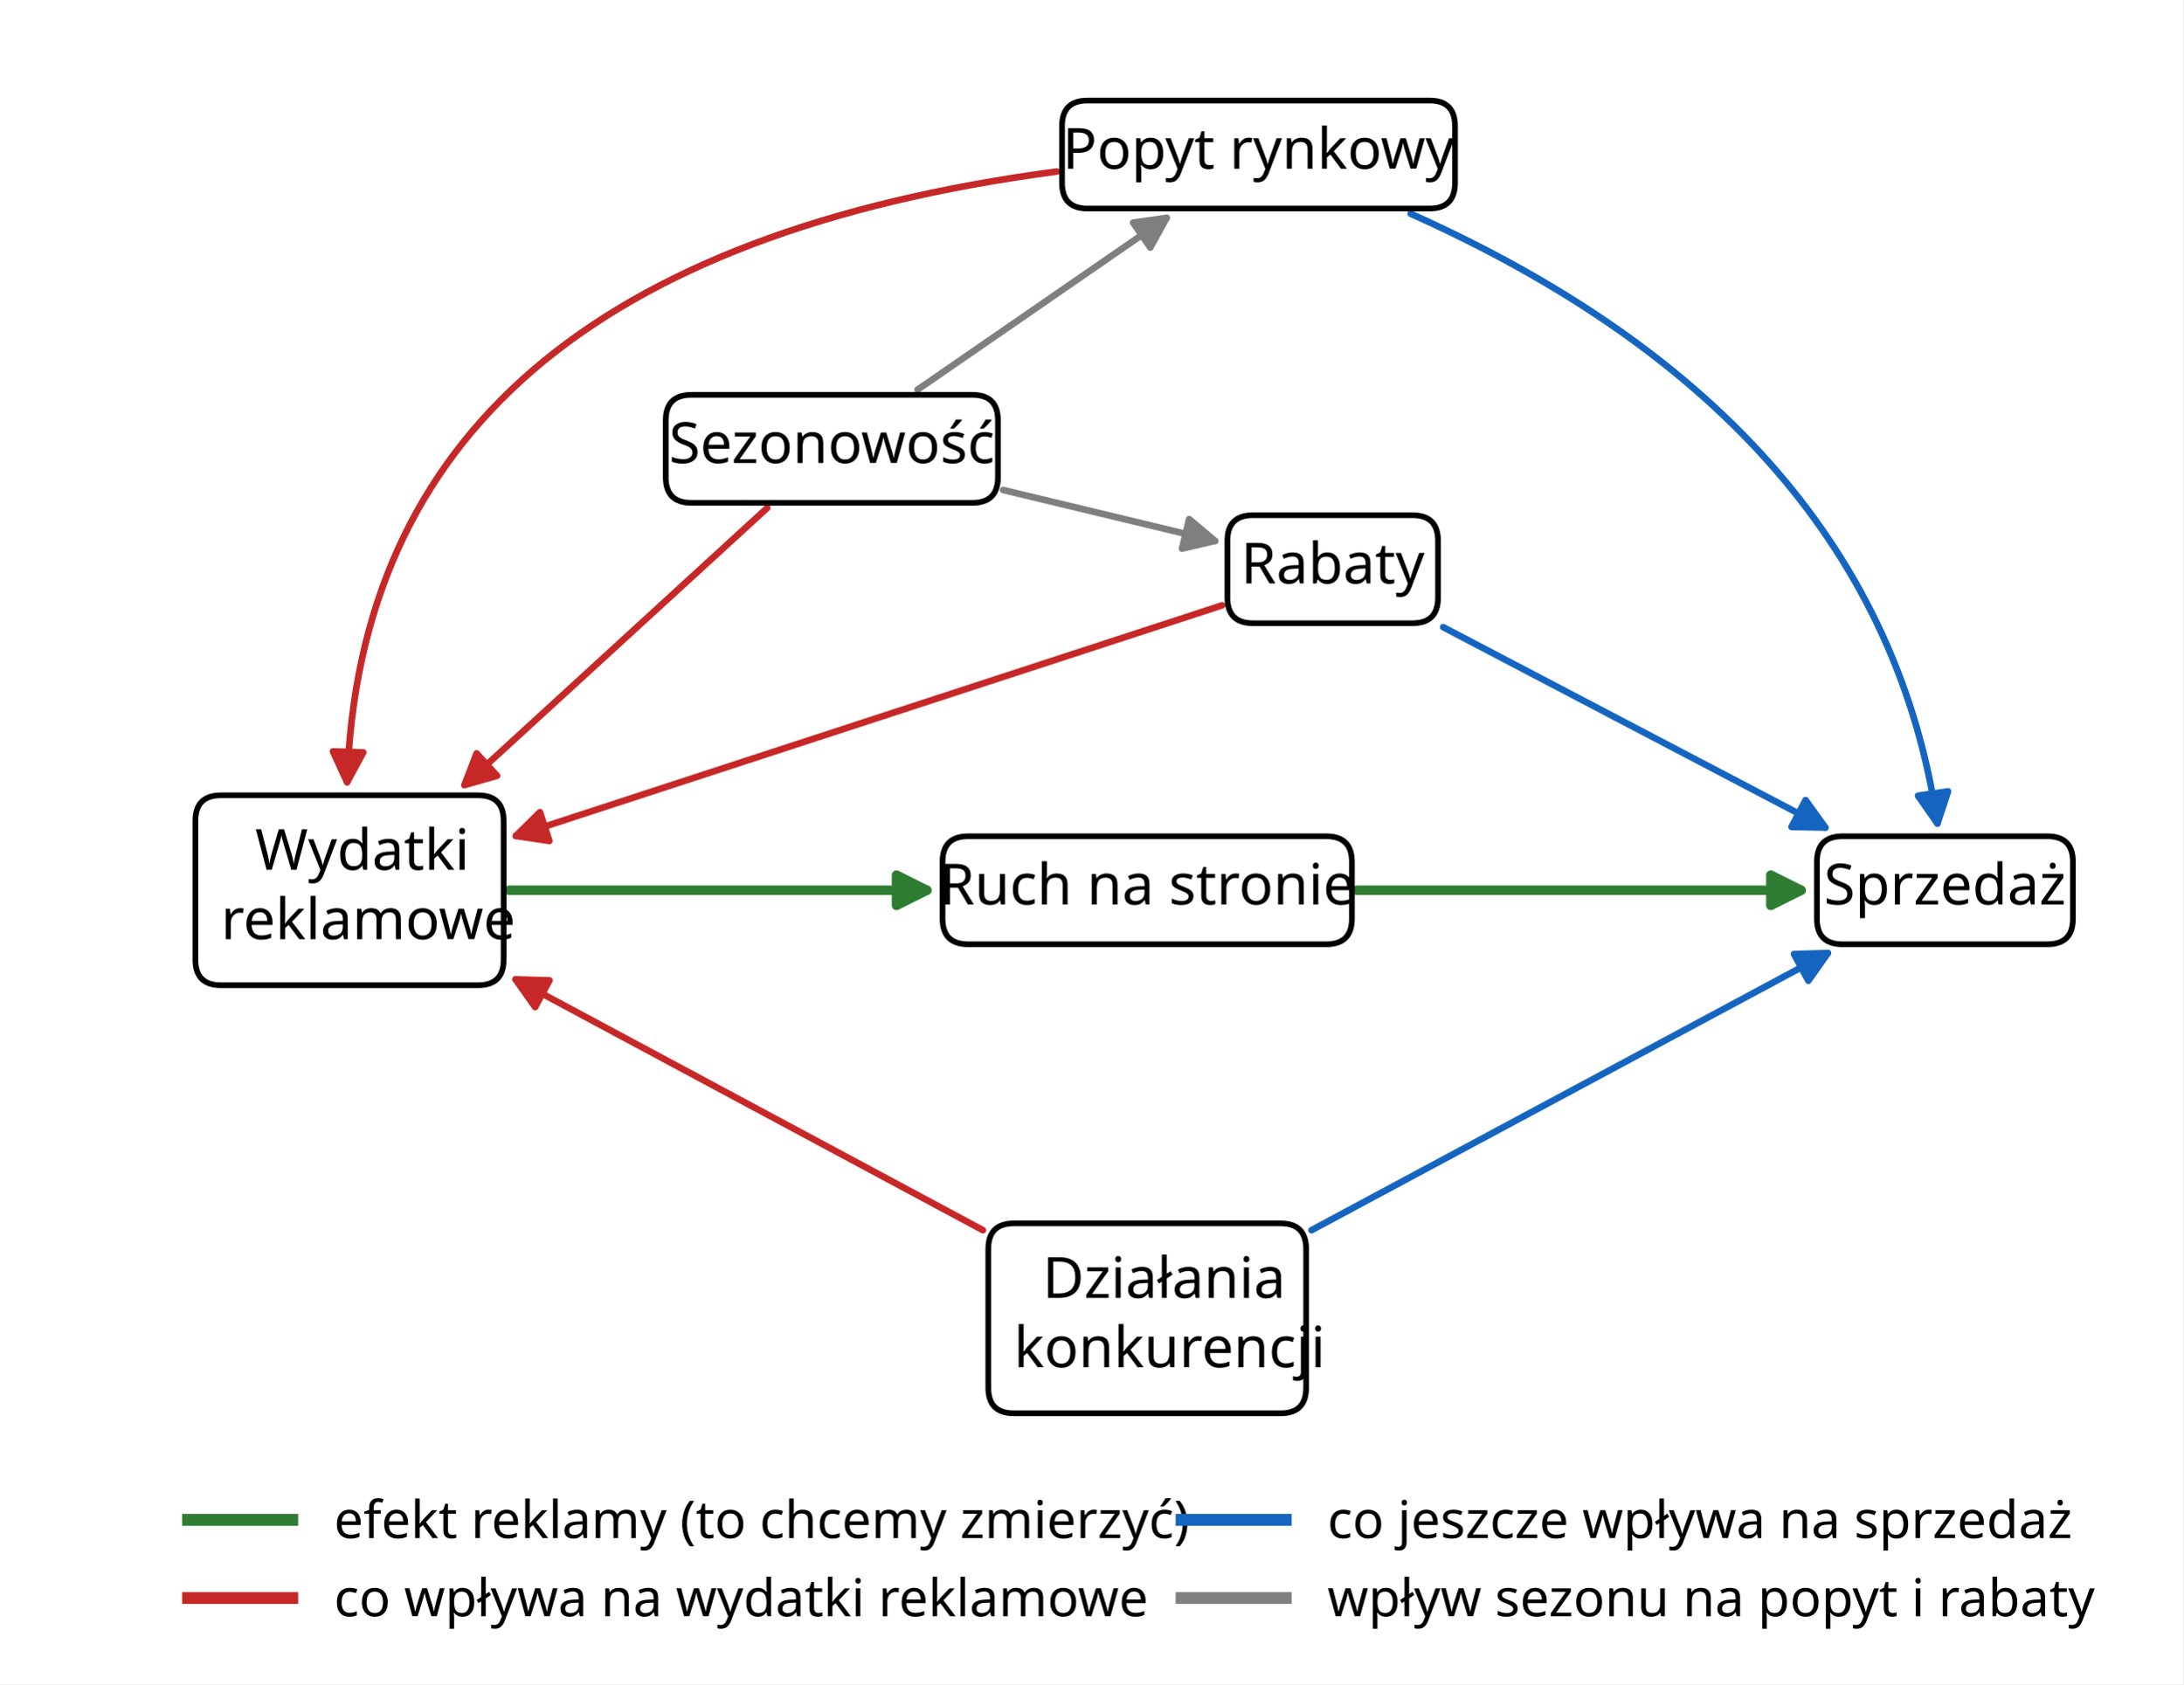
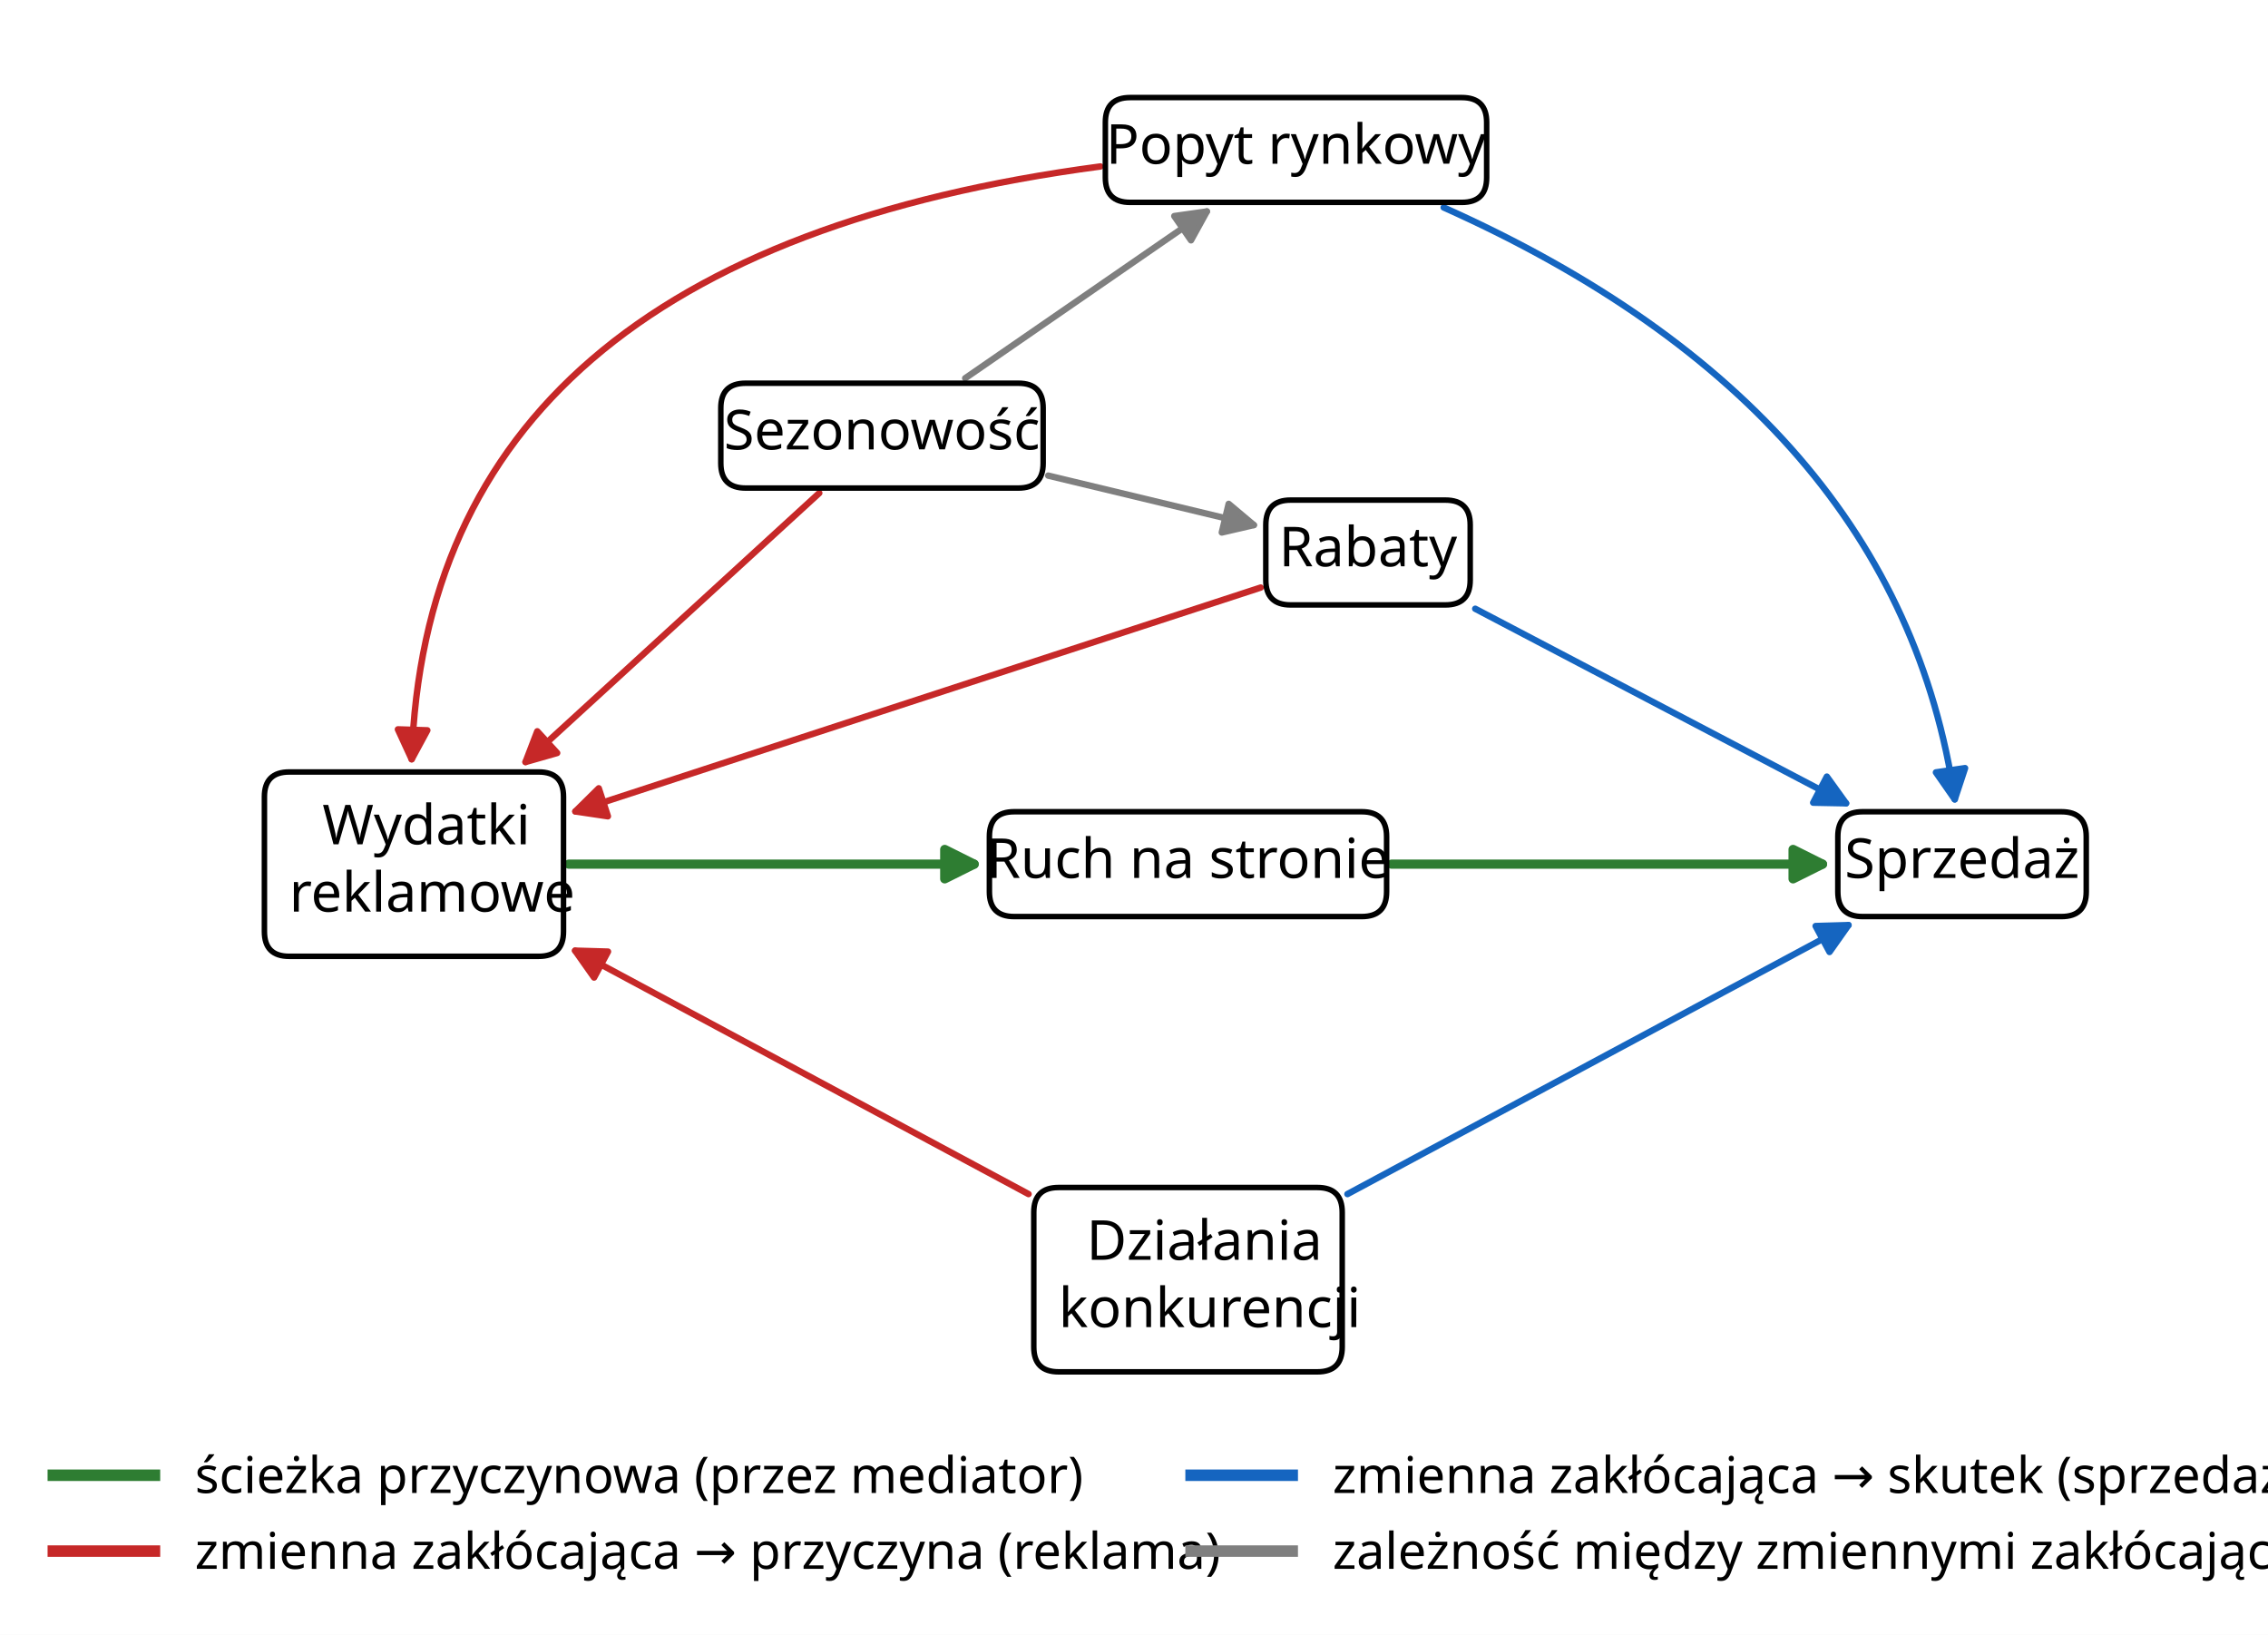
- <svg xmlns="http://www.w3.org/2000/svg" width="460.8pt" height="355.576pt" viewBox="0 0 460.8 355.576" version="1.1">
+ <svg xmlns="http://www.w3.org/2000/svg" width="493.366pt" height="355.576pt" viewBox="0 0 493.366 355.576" version="1.1">
  <defs>
    <style type="text/css">*{stroke-linejoin: round; stroke-linecap: butt}</style>
  </defs>
  <g id="figure_1">
    <g id="patch_1">
-       <path d="M 0 355.576  L 460.8 355.576  L 460.8 0  L 0 0  z " style="fill: #ffffff" />
+       <path d="M 0 355.576  L 493.366 355.576  L 493.366 0  L 0 0  z " style="fill: #ffffff" />
    </g>
    <g id="axes_1">
      <g id="patch_2">
-         <path d="M 107.444 187.955  Q 152.654 187.955 195.628 187.955  " clip-path="url(#pb74992b714)" style="fill: none; stroke: #2e7d32; stroke-width: 2; stroke-linecap: round" />
-         <path d="M 189.228 184.755  L 195.628 187.955  L 189.228 191.155  z " clip-path="url(#pb74992b714)" style="fill: #2e7d32; stroke: #2e7d32; stroke-width: 2; stroke-linecap: round" />
+         <path d="M 123.727 187.955  Q 168.937 187.955 211.911 187.955  " clip-path="url(#p7ec8cc858a)" style="fill: none; stroke: #2e7d32; stroke-width: 2; stroke-linecap: round" />
+         <path d="M 205.511 184.755  L 211.911 187.955  L 205.511 191.155  z " clip-path="url(#p7ec8cc858a)" style="fill: #2e7d32; stroke: #2e7d32; stroke-width: 2; stroke-linecap: round" />
      </g>
      <g id="patch_3">
-         <path d="M 286.431 187.955  Q 334.419 187.955 380.171 187.955  " clip-path="url(#pb74992b714)" style="fill: none; stroke: #2e7d32; stroke-width: 2; stroke-linecap: round" />
-         <path d="M 373.771 184.755  L 380.171 187.955  L 373.771 191.155  z " clip-path="url(#pb74992b714)" style="fill: #2e7d32; stroke: #2e7d32; stroke-width: 2; stroke-linecap: round" />
+         <path d="M 302.714 187.955  Q 350.702 187.955 396.454 187.955  " clip-path="url(#p7ec8cc858a)" style="fill: none; stroke: #2e7d32; stroke-width: 2; stroke-linecap: round" />
+         <path d="M 390.054 184.755  L 396.454 187.955  L 390.054 191.155  z " clip-path="url(#p7ec8cc858a)" style="fill: #2e7d32; stroke: #2e7d32; stroke-width: 2; stroke-linecap: round" />
      </g>
      <g id="patch_4">
-         <path d="M 161.936 107.242  Q 129.408 137.02 98.034 165.742  " clip-path="url(#pb74992b714)" style="fill: none; stroke: #c62828; stroke-width: 1.4; stroke-linecap: round" />
-         <path d="M 104.915 163.78  L 98.034 165.742  L 100.594 159.06  z " clip-path="url(#pb74992b714)" style="fill: #c62828; stroke: #c62828; stroke-width: 1.4; stroke-linecap: round" />
+         <path d="M 178.219 107.242  Q 145.691 137.02 114.317 165.742  " clip-path="url(#p7ec8cc858a)" style="fill: none; stroke: #c62828; stroke-width: 1.4; stroke-linecap: round" />
+         <path d="M 121.198 163.78  L 114.317 165.742  L 116.877 159.06  z " clip-path="url(#p7ec8cc858a)" style="fill: #c62828; stroke: #c62828; stroke-width: 1.4; stroke-linecap: round" />
      </g>
      <g id="patch_5">
-         <path d="M 223.092 36.205  Q 76.804 55.606 73.268 165.14  " clip-path="url(#pb74992b714)" style="fill: none; stroke: #c62828; stroke-width: 1.4; stroke-linecap: round" />
-         <path d="M 76.673 158.846  L 73.268 165.14  L 70.276 158.64  z " clip-path="url(#pb74992b714)" style="fill: #c62828; stroke: #c62828; stroke-width: 1.4; stroke-linecap: round" />
+         <path d="M 239.375 36.205  Q 93.087 55.606 89.551 165.14  " clip-path="url(#p7ec8cc858a)" style="fill: none; stroke: #c62828; stroke-width: 1.4; stroke-linecap: round" />
+         <path d="M 92.956 158.846  L 89.551 165.14  L 86.559 158.64  z " clip-path="url(#p7ec8cc858a)" style="fill: #c62828; stroke: #c62828; stroke-width: 1.4; stroke-linecap: round" />
      </g>
      <g id="patch_6">
-         <path d="M 257.957 127.798  Q 182.673 152.386 108.877 176.488  " clip-path="url(#pb74992b714)" style="fill: none; stroke: #c62828; stroke-width: 1.4; stroke-linecap: round" />
-         <path d="M 115.955 177.543  L 108.877 176.488  L 113.968 171.46  z " clip-path="url(#pb74992b714)" style="fill: #c62828; stroke: #c62828; stroke-width: 1.4; stroke-linecap: round" />
+         <path d="M 274.24 127.798  Q 198.956 152.386 125.16 176.488  " clip-path="url(#p7ec8cc858a)" style="fill: none; stroke: #c62828; stroke-width: 1.4; stroke-linecap: round" />
+         <path d="M 132.237 177.543  L 125.16 176.488  L 130.25 171.46  z " clip-path="url(#p7ec8cc858a)" style="fill: #c62828; stroke: #c62828; stroke-width: 1.4; stroke-linecap: round" />
      </g>
      <g id="patch_7">
-         <path d="M 207.461 259.715  Q 157.453 232.873 108.823 206.771  " clip-path="url(#pb74992b714)" style="fill: none; stroke: #c62828; stroke-width: 1.4; stroke-linecap: round" />
-         <path d="M 112.949 212.617  L 108.823 206.771  L 115.976 206.978  z " clip-path="url(#pb74992b714)" style="fill: #c62828; stroke: #c62828; stroke-width: 1.4; stroke-linecap: round" />
+         <path d="M 223.744 259.715  Q 173.736 232.873 125.106 206.771  " clip-path="url(#p7ec8cc858a)" style="fill: none; stroke: #c62828; stroke-width: 1.4; stroke-linecap: round" />
+         <path d="M 129.232 212.617  L 125.106 206.771  L 132.259 206.978  z " clip-path="url(#p7ec8cc858a)" style="fill: #c62828; stroke: #c62828; stroke-width: 1.4; stroke-linecap: round" />
      </g>
      <g id="patch_8">
-         <path d="M 297.765 45.124  Q 396.593 89.344 408.942 173.866  " clip-path="url(#pb74992b714)" style="fill: none; stroke: #1565c0; stroke-width: 1.4; stroke-linecap: round" />
-         <path d="M 411.183 167.071  L 408.942 173.866  L 404.85 167.996  z " clip-path="url(#pb74992b714)" style="fill: #1565c0; stroke: #1565c0; stroke-width: 1.4; stroke-linecap: round" />
+         <path d="M 314.048 45.124  Q 412.876 89.344 425.224 173.866  " clip-path="url(#p7ec8cc858a)" style="fill: none; stroke: #1565c0; stroke-width: 1.4; stroke-linecap: round" />
+         <path d="M 427.466 167.071  L 425.224 173.866  L 421.133 167.996  z " clip-path="url(#p7ec8cc858a)" style="fill: #1565c0; stroke: #1565c0; stroke-width: 1.4; stroke-linecap: round" />
      </g>
      <g id="patch_9">
-         <path d="M 304.63 132.407  Q 345.657 153.928 385.299 174.722  " clip-path="url(#pb74992b714)" style="fill: none; stroke: #1565c0; stroke-width: 1.4; stroke-linecap: round" />
-         <path d="M 381.118 168.915  L 385.299 174.722  L 378.145 174.583  z " clip-path="url(#pb74992b714)" style="fill: #1565c0; stroke: #1565c0; stroke-width: 1.4; stroke-linecap: round" />
+         <path d="M 320.913 132.407  Q 361.94 153.928 401.582 174.722  " clip-path="url(#p7ec8cc858a)" style="fill: none; stroke: #1565c0; stroke-width: 1.4; stroke-linecap: round" />
+         <path d="M 397.401 168.915  L 401.582 174.722  L 394.428 174.583  z " clip-path="url(#p7ec8cc858a)" style="fill: #1565c0; stroke: #1565c0; stroke-width: 1.4; stroke-linecap: round" />
      </g>
      <g id="patch_10">
-         <path d="M 276.833 259.715  Q 332.02 230.094 385.827 201.213  " clip-path="url(#pb74992b714)" style="fill: none; stroke: #1565c0; stroke-width: 1.4; stroke-linecap: round" />
-         <path d="M 378.674 201.42  L 385.827 201.213  L 381.701 207.059  z " clip-path="url(#pb74992b714)" style="fill: #1565c0; stroke: #1565c0; stroke-width: 1.4; stroke-linecap: round" />
+         <path d="M 293.116 259.715  Q 348.303 230.094 402.11 201.213  " clip-path="url(#p7ec8cc858a)" style="fill: none; stroke: #1565c0; stroke-width: 1.4; stroke-linecap: round" />
+         <path d="M 394.957 201.42  L 402.11 201.213  L 397.984 207.059  z " clip-path="url(#p7ec8cc858a)" style="fill: #1565c0; stroke: #1565c0; stroke-width: 1.4; stroke-linecap: round" />
      </g>
      <g id="patch_11">
-         <path d="M 193.682 82.264  Q 220.611 63.686 246.251 45.997  " clip-path="url(#pb74992b714)" style="fill: none; stroke: #7f7f7f; stroke-width: 1.4; stroke-linecap: round" />
-         <path d="M 239.166 46.997  L 246.251 45.997  L 242.8 52.265  z " clip-path="url(#pb74992b714)" style="fill: #7f7f7f; stroke: #7f7f7f; stroke-width: 1.4; stroke-linecap: round" />
+         <path d="M 209.965 82.264  Q 236.893 63.686 262.534 45.997  " clip-path="url(#p7ec8cc858a)" style="fill: none; stroke: #7f7f7f; stroke-width: 1.4; stroke-linecap: round" />
+         <path d="M 255.449 46.997  L 262.534 45.997  L 259.083 52.265  z " clip-path="url(#p7ec8cc858a)" style="fill: #7f7f7f; stroke: #7f7f7f; stroke-width: 1.4; stroke-linecap: round" />
      </g>
      <g id="patch_12">
-         <path d="M 211.737 103.447  Q 234.865 109.007 256.471 114.201  " clip-path="url(#pb74992b714)" style="fill: none; stroke: #7f7f7f; stroke-width: 1.4; stroke-linecap: round" />
-         <path d="M 250.996 109.594  L 256.471 114.201  L 249.5 115.817  z " clip-path="url(#pb74992b714)" style="fill: #7f7f7f; stroke: #7f7f7f; stroke-width: 1.4; stroke-linecap: round" />
+         <path d="M 228.02 103.447  Q 251.148 109.007 272.754 114.201  " clip-path="url(#p7ec8cc858a)" style="fill: none; stroke: #7f7f7f; stroke-width: 1.4; stroke-linecap: round" />
+         <path d="M 267.279 109.594  L 272.754 114.201  L 265.783 115.817  z " clip-path="url(#p7ec8cc858a)" style="fill: #7f7f7f; stroke: #7f7f7f; stroke-width: 1.4; stroke-linecap: round" />
      </g>
      <g id="text_1">
        <g id="patch_13">
-           <path d="M 229.568 44.019  L 301.716 44.019  Q 307.116 44.019 307.116 38.619  L 307.116 26.619  Q 307.116 21.219 301.716 21.219  L 229.568 21.219  Q 224.168 21.219 224.168 26.619  L 224.168 38.619  Q 224.168 44.019 229.568 44.019  z " style="fill: #ffffff; stroke: #000000; stroke-width: 1.2; stroke-linejoin: miter" />
+           <path d="M 245.851 44.019  L 317.999 44.019  Q 323.399 44.019 323.399 38.619  L 323.399 26.619  Q 323.399 21.219 317.999 21.219  L 245.851 21.219  Q 240.451 21.219 240.451 26.619  L 240.451 38.619  Q 240.451 44.019 245.851 44.019  z " style="fill: #ffffff; stroke: #000000; stroke-width: 1.2; stroke-linejoin: miter" />
        </g>
-         <text style="font-size: 12px; font-family: 'Carlito'; text-anchor: middle" x="265.642" y="35.619" transform="rotate(-0 265.6421 35.61872)">Popyt rynkowy</text>
+         <text style="font-size: 12px; font-family: 'Carlito'; text-anchor: middle" x="281.925" y="35.619" transform="rotate(-0 281.925 35.61872)">Popyt rynkowy</text>
      </g>
      <g id="text_2">
        <g id="patch_14">
-           <path d="M 145.918 106.153  L 205.24 106.153  Q 210.64 106.153 210.64 100.753  L 210.64 88.753  Q 210.64 83.353 205.24 83.353  L 145.918 83.353  Q 140.518 83.353 140.518 88.753  L 140.518 100.753  Q 140.518 106.153 145.918 106.153  z " style="fill: #ffffff; stroke: #000000; stroke-width: 1.2; stroke-linejoin: miter" />
+           <path d="M 162.201 106.153  L 221.522 106.153  Q 226.922 106.153 226.922 100.753  L 226.922 88.753  Q 226.922 83.353 221.522 83.353  L 162.201 83.353  Q 156.801 83.353 156.801 88.753  L 156.801 100.753  Q 156.801 106.153 162.201 106.153  z " style="fill: #ffffff; stroke: #000000; stroke-width: 1.2; stroke-linejoin: miter" />
        </g>
-         <text style="font-size: 12px; font-family: 'Carlito'; text-anchor: middle" x="175.579" y="97.753" transform="rotate(-0 175.5789 97.75336)">Sezonowość</text>
+         <text style="font-size: 12px; font-family: 'Carlito'; text-anchor: middle" x="191.862" y="97.753" transform="rotate(-0 191.8618 97.75336)">Sezonowość</text>
      </g>
      <g id="text_3">
        <g id="patch_15">
-           <path d="M 264.475 131.572  L 298.135 131.572  Q 303.535 131.572 303.535 126.172  L 303.535 114.172  Q 303.535 108.772 298.135 108.772  L 264.475 108.772  Q 259.075 108.772 259.075 114.172  L 259.075 126.172  Q 259.075 131.572 264.475 131.572  z " style="fill: #ffffff; stroke: #000000; stroke-width: 1.2; stroke-linejoin: miter" />
+           <path d="M 280.758 131.572  L 314.418 131.572  Q 319.818 131.572 319.818 126.172  L 319.818 114.172  Q 319.818 108.772 314.418 108.772  L 280.758 108.772  Q 275.358 108.772 275.358 114.172  L 275.358 126.172  Q 275.358 131.572 280.758 131.572  z " style="fill: #ffffff; stroke: #000000; stroke-width: 1.2; stroke-linejoin: miter" />
        </g>
-         <text style="font-size: 12px; font-family: 'Carlito'; text-anchor: middle" x="281.305" y="123.172" transform="rotate(-0 281.3053 123.1721)">Rabaty</text>
+         <text style="font-size: 12px; font-family: 'Carlito'; text-anchor: middle" x="297.588" y="123.172" transform="rotate(-0 297.5882 123.1721)">Rabaty</text>
      </g>
      <g id="text_4">
        <g id="patch_16">
-           <path d="M 46.636 208.004  L 100.901 208.004  Q 106.301 208.004 106.301 202.604  L 106.301 173.307  Q 106.301 167.907 100.901 167.907  L 46.636 167.907  Q 41.236 167.907 41.236 173.307  L 41.236 202.604  Q 41.236 208.004 46.636 208.004  z " style="fill: #ffffff; stroke: #000000; stroke-width: 1.2; stroke-linejoin: miter" />
+           <path d="M 62.919 208.004  L 117.183 208.004  Q 122.583 208.004 122.583 202.604  L 122.583 173.307  Q 122.583 167.907 117.183 167.907  L 62.919 167.907  Q 57.519 167.907 57.519 173.307  L 57.519 202.604  Q 57.519 208.004 62.919 208.004  z " style="fill: #ffffff; stroke: #000000; stroke-width: 1.2; stroke-linejoin: miter" />
        </g>
-         <text style="font-size: 12px; font-family: 'Carlito'" transform="translate(53.85405 183.6311)">Wydatki</text>
-         <text style="font-size: 12px; font-family: 'Carlito'" transform="translate(46.63623 198.2795)">reklamowe</text>
+         <text style="font-size: 12px; font-family: 'Carlito'" transform="translate(70.13694 183.6311)">Wydatki</text>
+         <text style="font-size: 12px; font-family: 'Carlito'" transform="translate(62.91912 198.2795)">reklamowe</text>
      </g>
      <g id="text_5">
        <g id="patch_17">
-           <path d="M 204.344 199.355  L 279.951 199.355  Q 285.351 199.355 285.351 193.955  L 285.351 181.955  Q 285.351 176.555 279.951 176.555  L 204.344 176.555  Q 198.944 176.555 198.944 181.955  L 198.944 193.955  Q 198.944 199.355 204.344 199.355  z " style="fill: #ffffff; stroke: #000000; stroke-width: 1.2; stroke-linejoin: miter" />
+           <path d="M 220.627 199.355  L 296.234 199.355  Q 301.634 199.355 301.634 193.955  L 301.634 181.955  Q 301.634 176.555 296.234 176.555  L 220.627 176.555  Q 215.227 176.555 215.227 181.955  L 215.227 193.955  Q 215.227 199.355 220.627 199.355  z " style="fill: #ffffff; stroke: #000000; stroke-width: 1.2; stroke-linejoin: miter" />
        </g>
-         <text style="font-size: 12px; font-family: 'Carlito'; text-anchor: middle" x="242.147" y="190.955" transform="rotate(-0 242.1474 190.9553)">Ruch na stronie</text>
+         <text style="font-size: 12px; font-family: 'Carlito'; text-anchor: middle" x="258.43" y="190.955" transform="rotate(-0 258.4303 190.9553)">Ruch na stronie</text>
      </g>
      <g id="text_6">
        <g id="patch_18">
-           <path d="M 388.908 199.355  L 432.145 199.355  Q 437.545 199.355 437.545 193.955  L 437.545 181.955  Q 437.545 176.555 432.145 176.555  L 388.908 176.555  Q 383.508 176.555 383.508 181.955  L 383.508 193.955  Q 383.508 199.355 388.908 199.355  z " style="fill: #ffffff; stroke: #000000; stroke-width: 1.2; stroke-linejoin: miter" />
+           <path d="M 405.19 199.355  L 448.428 199.355  Q 453.828 199.355 453.828 193.955  L 453.828 181.955  Q 453.828 176.555 448.428 176.555  L 405.19 176.555  Q 399.79 176.555 399.79 181.955  L 399.79 193.955  Q 399.79 199.355 405.19 199.355  z " style="fill: #ffffff; stroke: #000000; stroke-width: 1.2; stroke-linejoin: miter" />
        </g>
-         <text style="font-size: 12px; font-family: 'Carlito'; text-anchor: middle" x="410.526" y="190.955" transform="rotate(-0 410.5263 190.9553)">Sprzedaż</text>
+         <text style="font-size: 12px; font-family: 'Carlito'; text-anchor: middle" x="426.809" y="190.955" transform="rotate(-0 426.8092 190.9553)">Sprzedaż</text>
      </g>
      <g id="text_7">
        <g id="patch_19">
-           <path d="M 214.002 298.381  L 270.293 298.381  Q 275.693 298.381 275.693 292.981  L 275.693 263.685  Q 275.693 258.285 270.293 258.285  L 214.002 258.285  Q 208.602 258.285 208.602 263.685  L 208.602 292.981  Q 208.602 298.381 214.002 298.381  z " style="fill: #ffffff; stroke: #000000; stroke-width: 1.2; stroke-linejoin: miter" />
+           <path d="M 230.285 298.381  L 286.576 298.381  Q 291.976 298.381 291.976 292.981  L 291.976 263.685  Q 291.976 258.285 286.576 258.285  L 230.285 258.285  Q 224.885 258.285 224.885 263.685  L 224.885 292.981  Q 224.885 298.381 230.285 298.381  z " style="fill: #ffffff; stroke: #000000; stroke-width: 1.2; stroke-linejoin: miter" />
        </g>
-         <text style="font-size: 12px; font-family: 'Carlito'" transform="translate(220.0702 274.0088)">Działania</text>
-         <text style="font-size: 12px; font-family: 'Carlito'" transform="translate(214.0017 288.6572)">konkurencji</text>
+         <text style="font-size: 12px; font-family: 'Carlito'" transform="translate(236.3531 274.0088)">Działania</text>
+         <text style="font-size: 12px; font-family: 'Carlito'" transform="translate(230.2846 288.6572)">konkurencji</text>
      </g>
      <g id="legend_1">
        <g id="line2d_1">
-           <path d="M 39.693 320.876  L 50.693 320.876  L 61.693 320.876  " style="fill: none; stroke: #2e7d32; stroke-width: 2.5; stroke-linecap: square" />
+           <path d="M 11.6 320.876  L 22.6 320.876  L 33.6 320.876  " style="fill: none; stroke: #2e7d32; stroke-width: 2.5; stroke-linecap: square" />
        </g>
        <g id="text_8">
-           <text style="font-size: 11px; font-family: 'Carlito'; text-anchor: start" x="70.493" y="324.726" transform="rotate(-0 70.49266 324.726)">efekt reklamy (to chcemy zmierzyć)</text>
+           <text style="font-size: 11px; font-family: 'Carlito'; text-anchor: start" x="42.4" y="324.726" transform="rotate(-0 42.4 324.726)">ścieżka przyczynowa (przez mediator)</text>
        </g>
        <g id="line2d_2">
-           <path d="M 39.693 337.376  L 50.693 337.376  L 61.693 337.376  " style="fill: none; stroke: #c62828; stroke-width: 2.5; stroke-linecap: square" />
+           <path d="M 11.6 337.376  L 22.6 337.376  L 33.6 337.376  " style="fill: none; stroke: #c62828; stroke-width: 2.5; stroke-linecap: square" />
        </g>
        <g id="text_9">
-           <text style="font-size: 11px; font-family: 'Carlito'; text-anchor: start" x="70.493" y="341.226" transform="rotate(-0 70.49266 341.226)">co wpływa na wydatki reklamowe</text>
+           <text style="font-size: 11px; font-family: 'Carlito'; text-anchor: start" x="42.4" y="341.226" transform="rotate(-0 42.4 341.226)">zmienna zakłócająca → przyczyna (reklama)</text>
        </g>
        <g id="line2d_3">
-           <path d="M 249.397 320.876  L 260.397 320.876  L 271.397 320.876  " style="fill: none; stroke: #1565c0; stroke-width: 2.5; stroke-linecap: square" />
+           <path d="M 259.102 320.876  L 270.102 320.876  L 281.102 320.876  " style="fill: none; stroke: #1565c0; stroke-width: 2.5; stroke-linecap: square" />
        </g>
        <g id="text_10">
-           <text style="font-size: 11px; font-family: 'Carlito'; text-anchor: start" x="280.197" y="324.726" transform="rotate(-0 280.1973 324.726)">co jeszcze wpływa na sprzedaż</text>
+           <text style="font-size: 11px; font-family: 'Carlito'; text-anchor: start" x="289.902" y="324.726" transform="rotate(-0 289.9017 324.726)">zmienna zakłócająca → skutek (sprzedaż)</text>
        </g>
        <g id="line2d_4">
-           <path d="M 249.397 337.376  L 260.397 337.376  L 271.397 337.376  " style="fill: none; stroke: #7f7f7f; stroke-width: 2.5; stroke-linecap: square" />
+           <path d="M 259.102 337.376  L 270.102 337.376  L 281.102 337.376  " style="fill: none; stroke: #7f7f7f; stroke-width: 2.5; stroke-linecap: square" />
        </g>
        <g id="text_11">
-           <text style="font-size: 11px; font-family: 'Carlito'; text-anchor: start" x="280.197" y="341.226" transform="rotate(-0 280.1973 341.226)">wpływ sezonu na popyt i rabaty</text>
+           <text style="font-size: 11px; font-family: 'Carlito'; text-anchor: start" x="289.902" y="341.226" transform="rotate(-0 289.9017 341.226)">zależność między zmiennymi zakłócającymi</text>
        </g>
      </g>
    </g>
  </g>
  <defs>
-     <clipPath id="pb74992b714">
-       <rect x="7.2" y="7.2" width="446.4" height="299.376" />
+     <clipPath id="p7ec8cc858a">
+       <rect x="23.483" y="7.2" width="446.4" height="299.376" />
    </clipPath>
  </defs>
</svg>
